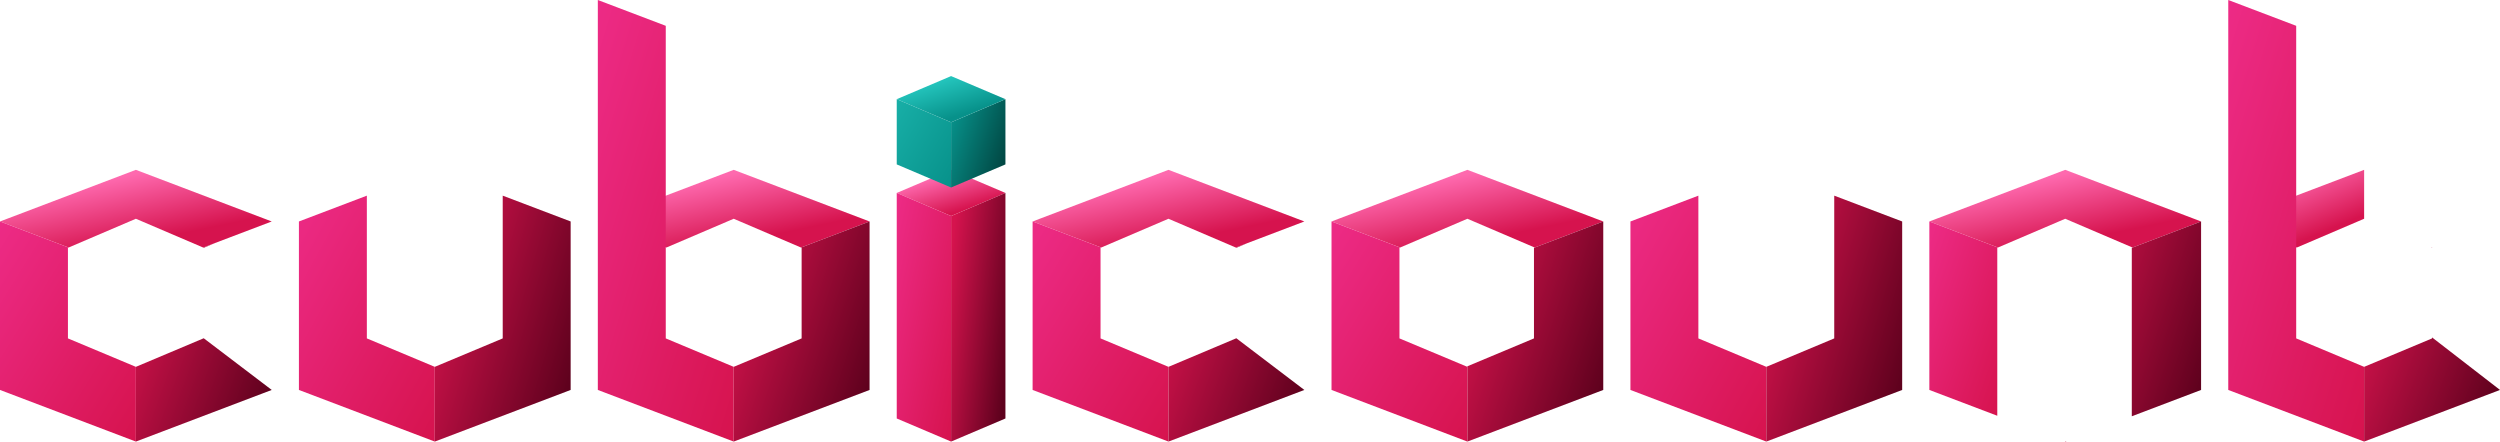
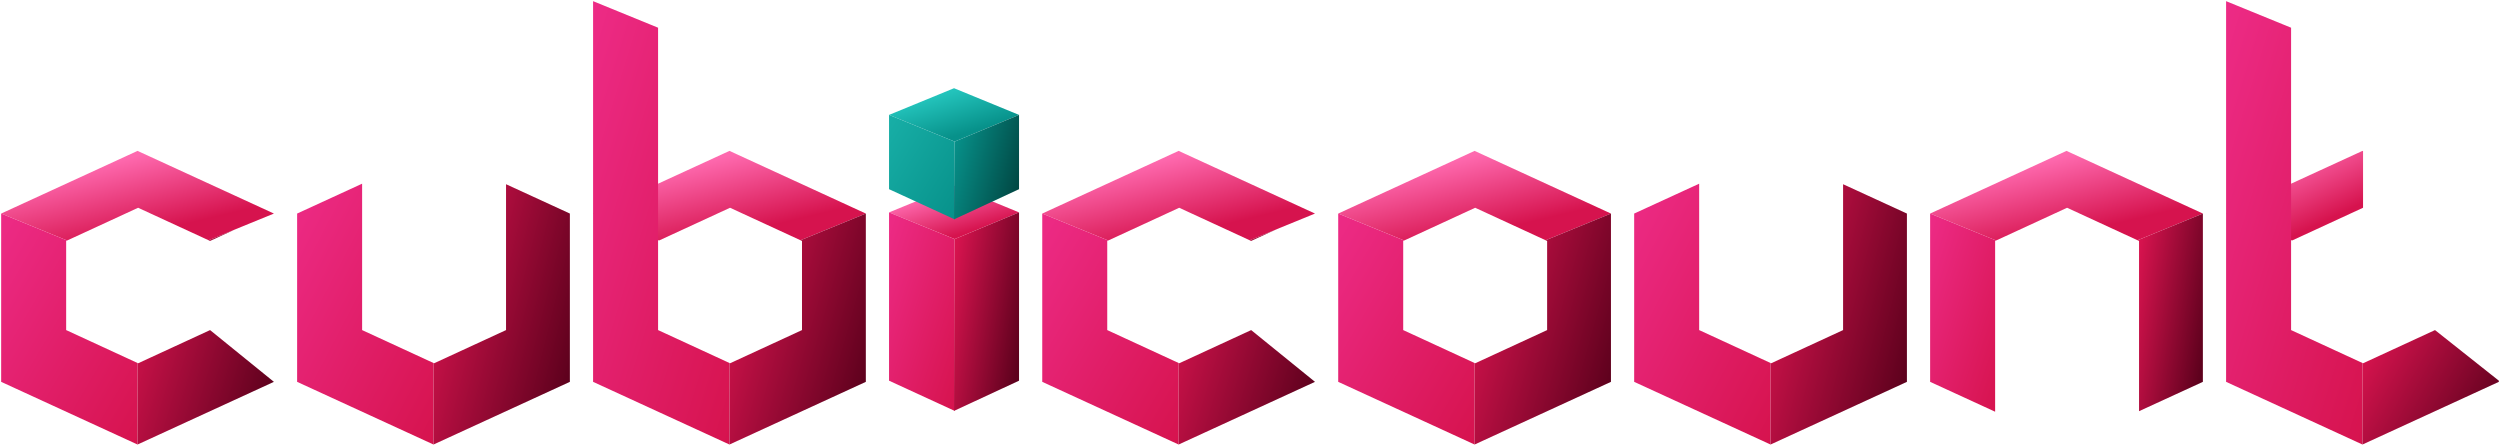
- <svg xmlns="http://www.w3.org/2000/svg" width="1840px" height="325px" viewBox="0 0 1840 325" version="1.1">
+ <svg xmlns="http://www.w3.org/2000/svg" width="2154px" height="384px" viewBox="0 0 2154 384" version="1.1">
  <defs>
    <linearGradient x1="30.77%" y1="18.999%" x2="73.271%" y2="77.39%" id="linearGradient-1">
      <stop stop-color="#FE69AE" offset="0%" />
      <stop stop-color="#D6134E" offset="100%" />
    </linearGradient>
    <linearGradient x1="0%" y1="0%" x2="100%" y2="100%" id="linearGradient-2">
      <stop stop-color="#ED2B86" offset="0%" />
      <stop stop-color="#D6134E" offset="100%" />
    </linearGradient>
-     <linearGradient x1="100%" y1="23.327%" x2="0%" y2="76.11%" id="linearGradient-3">
+     <linearGradient x1="0%" y1="24.751%" x2="100%" y2="72.305%" id="linearGradient-3">
      <stop stop-color="#D6134E" offset="0%" />
      <stop stop-color="#5E011D" offset="100%" />
    </linearGradient>
-     <linearGradient x1="100%" y1="23.327%" x2="3.186%" y2="74.428%" id="linearGradient-4">
+     <linearGradient x1="30.77%" y1="18.999%" x2="73.271%" y2="77.39%" id="linearGradient-4">
+       <stop stop-color="#23C3BB" offset="0%" />
+       <stop stop-color="#07918A" offset="95.793%" />
+     </linearGradient>
+     <linearGradient x1="0%" y1="0%" x2="100%" y2="100%" id="linearGradient-5">
+       <stop stop-color="#18AFA7" offset="0%" />
+       <stop stop-color="#07918A" offset="100%" />
+     </linearGradient>
+     <linearGradient x1="0%" y1="26.917%" x2="100%" y2="69.757%" id="linearGradient-6">
      <stop stop-color="#07918A" offset="0%" />
      <stop stop-color="#014743" offset="100%" />
    </linearGradient>
-     <linearGradient x1="30.77%" y1="18.999%" x2="73.271%" y2="77.39%" id="linearGradient-5">
-       <stop stop-color="#23C3BB" offset="0%" />
-       <stop stop-color="#07918A" offset="95.793%" />
-     </linearGradient>
-     <linearGradient x1="0%" y1="0%" x2="100%" y2="100%" id="linearGradient-6">
-       <stop stop-color="#18AFA7" offset="0%" />
-       <stop stop-color="#07918A" offset="100%" />
-     </linearGradient>
  </defs>
  <g id="Artboard" stroke="none" stroke-width="1" fill="none" fill-rule="evenodd">
-     <g id="c" transform="translate(0, 125)">
-       <path d="M149.527,57.18 L100,36 L50.473,57.18 L0,38 L100,0 L200,38 L149.527,57.18 Z" id="Rectangle-2" fill="url(#linearGradient-1)" />
-       <path d="M50.473,57.18 L50,57.382 L50,124.064 L100,145 L100,200 L0,162 L0,38 L50.473,57.18 Z" id="Rectangle-2-Copy" fill="url(#linearGradient-2)" />
-       <path d="M150.433,57.164 L150,57.349 L150,57.382 L141.975,53.951 L150.433,57.164 Z M200,145 L200,200 L100,162 L150,124 L150,123.928 L200,145 Z" id="Rectangle-2-Copy-2" fill="url(#linearGradient-3)" transform="translate(150, 126.9753) scale(-1, 1) translate(-150, -126.9753) " />
+     <g id="c" transform="translate(1, 130)">
+       <path d="M178.698,77 L118,49 L56.833,77.217 L0,54 L117.5,0 L235,54 L178.698,77 Z" id="Rectangle-3" fill="url(#linearGradient-1)" />
+       <path d="M56.833,77.217 L56,77.601 L56,154.399 L117.5,182.769 L117.5,253 L0,199 L0,54 L56.833,77.217 Z" id="Rectangle-3-Copy" fill="url(#linearGradient-2)" />
+       <path d="M235,199 L117.5,253 L117.5,182.769 L118,183 L180,154.399 L235,199 Z M201.456,67.703 L180,77.601 L178.698,77 L201.456,67.703 Z" id="Rectangle-3-Copy-2" fill="url(#linearGradient-3)" />
    </g>
-     <g id="u" transform="translate(220, 125)">
-       <path d="M50,19 L50,124.064 L100,145 L100,200 L0,162 L0,38 L50,19 Z" id="Rectangle-2-Copy" fill="url(#linearGradient-2)" />
-       <path d="M150,19 L150,124.064 L200,145 L200,200 L100,162 L100,38 L150,19 Z" id="Rectangle-2-Copy-2" fill="url(#linearGradient-3)" transform="translate(150, 109.5) scale(-1, 1) translate(-150, -109.5) " />
+     <g id="u" transform="translate(256, 130)">
+       <path d="M56,28.264 L56,154.399 L117.5,182.769 L117.5,253 L0,199 L0,54 L56,28.264 Z" id="Rectangle-3-Copy" fill="url(#linearGradient-2)" />
+       <path d="M117.5,182.769 L118,183 L180,154.399 L180,28.723 L235,54 L235,199 L117.5,253 L117.5,182.769 Z" id="Rectangle-3-Copy-2" fill="url(#linearGradient-3)" />
    </g>
-     <g id="b" transform="translate(440, 0)">
-       <path d="M149.527,182.18 L100,161 L50.473,182.18 L0,163 L100,125 L200,163 L149.527,182.18 Z" id="Rectangle-2" fill="url(#linearGradient-1)" />
-       <path d="M50,19 L50,249.064 L100,270 L100,325 L0,287 L0,0 L50,19 Z" id="Rectangle-2-Copy" fill="url(#linearGradient-2)" />
-       <path d="M150.473,182.18 L150,182.382 L150,249.064 L200,270 L200,325 L100,287 L100,163 L150.473,182.18 Z" id="Rectangle-2-Copy-2" fill="url(#linearGradient-3)" transform="translate(150, 244) scale(-1, 1) translate(-150, -244) " />
+     <g id="b" transform="translate(511, 1)">
+       <g id="Group">
+         <path d="M178.698,206 L118,178 L56.833,206.217 L0,183 L117.5,129 L235,183 L178.698,206 Z" id="Rectangle-3" fill="url(#linearGradient-1)" />
+         <path d="M56,22.877 L56,283.399 L117.5,311.769 L117.5,382 L0,328 L0,0 L56,22.877 Z" id="Rectangle-3-Copy" fill="url(#linearGradient-2)" />
+         <path d="M117.5,311.769 L118,312 L180,283.399 L180,206.601 L178.698,206 L235,183 L235,328 L117.5,382 L117.5,311.769 Z" id="Rectangle-3-Copy-2" fill="url(#linearGradient-3)" />
+       </g>
    </g>
-     <g id="i" transform="translate(660, 56)">
-       <polygon id="Rectangle-2" fill="url(#linearGradient-1)" points="40 69 80 86 40 103 0 86" />
-       <polygon id="Rectangle-2-Copy-2" fill="url(#linearGradient-3)" transform="translate(60, 177.5) scale(-1, 1) translate(-60, -177.5) " points="40 86 80 103 80 269 40 252" />
-       <polygon id="Rectangle-2-Copy-5" fill="url(#linearGradient-4)" transform="translate(60, 49.5) scale(-1, 1) translate(-60, -49.5) " points="40 17 80 34 80 82 40 65" />
-       <polygon id="Rectangle-2-Copy" fill="url(#linearGradient-2)" points="0 86 40 103 40 269 0 252" />
-       <polygon id="Rectangle-2-Copy-4" fill="url(#linearGradient-5)" points="40 0 80 17 40 34 0 17" />
-       <polygon id="Rectangle-2-Copy-3" fill="url(#linearGradient-6)" points="0 17 40 34 40 82 0 65" />
+     <g id="i" transform="translate(766, 76)">
+       <polygon id="Rectangle-2" fill="url(#linearGradient-1)" points="56 84 112 107 56.5 130 0 107" />
+       <polygon id="Rectangle" fill="url(#linearGradient-2)" points="0 107 56.5 130 56.5 278 0 252" />
+       <polygon id="Rectangle-Copy" fill="url(#linearGradient-3)" points="56.5 130 112 107 112 252 56 278" />
+       <polygon id="Rectangle-2-Copy" fill="url(#linearGradient-4)" points="56 0 112 23 56.5 46 0 23" />
+       <polygon id="Rectangle-Copy-3" fill="url(#linearGradient-5)" points="0 23 56.5 46 56.5 113 0 87" />
+       <polygon id="Rectangle-Copy-2" fill="url(#linearGradient-6)" points="56.5 46 112 23 112 87 56 113" />
    </g>
-     <g id="c" transform="translate(760, 125)">
-       <path d="M149.527,57.18 L100,36 L50.473,57.18 L0,38 L100,0 L200,38 L149.527,57.18 Z" id="Rectangle-2" fill="url(#linearGradient-1)" />
-       <path d="M50.473,57.18 L50,57.382 L50,124.064 L100,145 L100,200 L0,162 L0,38 L50.473,57.18 Z" id="Rectangle-2-Copy" fill="url(#linearGradient-2)" />
-       <path d="M150.433,57.164 L150,57.349 L150,57.382 L141.975,53.951 L150.433,57.164 Z M200,145 L200,200 L100,162 L150,124 L150,123.928 L200,145 Z" id="Rectangle-2-Copy-2" fill="url(#linearGradient-3)" transform="translate(150, 126.9753) scale(-1, 1) translate(-150, -126.9753) " />
+     <g id="c" transform="translate(898, 130)">
+       <path d="M178.698,77 L118,49 L56.833,77.217 L0,54 L117.5,0 L235,54 L178.698,77 Z" id="Rectangle-3" fill="url(#linearGradient-1)" />
+       <path d="M56.833,77.217 L56,77.601 L56,154.399 L117.5,182.769 L117.5,253 L0,199 L0,54 L56.833,77.217 Z" id="Rectangle-3-Copy" fill="url(#linearGradient-2)" />
+       <path d="M235,199 L117.5,253 L117.5,182.769 L118,183 L180,154.399 L235,199 Z M201.456,67.703 L180,77.601 L178.698,77 L201.456,67.703 Z" id="Rectangle-3-Copy-2" fill="url(#linearGradient-3)" />
    </g>
-     <g id="o" transform="translate(980, 125)">
-       <path d="M149.527,57.18 L100,36 L50.473,57.18 L0,38 L100,0 L200,38 L149.527,57.18 Z" id="Rectangle-2" fill="url(#linearGradient-1)" />
-       <path d="M50.473,57.18 L50,57.382 L50,124.064 L100,145 L100,200 L0,162 L0,38 L50.473,57.18 Z" id="Rectangle-2-Copy" fill="url(#linearGradient-2)" />
-       <path d="M151,57.382 L151,124.064 L200,144.581 L200,200 L100,162 L100,38 L151.003,57.381 Z" id="Rectangle-2-Copy-2" fill="url(#linearGradient-3)" transform="translate(150, 119) scale(-1, 1) translate(-150, -119) " />
+     <g id="o" transform="translate(1153, 130)">
+       <path d="M178.698,77 L118,49 L56.833,77.217 L0,54 L117.5,0 L235,54 L178.698,77 Z" id="Rectangle-3" fill="url(#linearGradient-1)" />
+       <path d="M56.833,77.217 L56,77.601 L56,154.399 L117.5,182.769 L117.5,253 L0,199 L0,54 L56.833,77.217 Z" id="Rectangle-3-Copy" fill="url(#linearGradient-2)" />
+       <path d="M117.5,182.769 L118,183 L180,154.399 L180,77.601 L178.698,77 L235,54 L235,199 L117.5,253 L117.5,182.769 Z" id="Rectangle-3-Copy-2" fill="url(#linearGradient-3)" />
    </g>
-     <g id="n" transform="translate(1420, 125)">
-       <path d="M149.527,57.18 L100,36 L50.473,57.18 L0,38 L100,0 L200,38 L149.527,57.18 Z" id="Rectangle-2" fill="url(#linearGradient-1)" />
-       <path d="M50.473,57.18 L50,57.382 L50,181 L0,162 L0,38 L50.473,57.18 Z" id="Rectangle-2-Copy" fill="url(#linearGradient-2)" />
-       <path d="M151,57.382 L151,181.38 L100,162 L100,38 L151.003,57.381 Z M200,199.64 L200,200 L199.07,199.647 L200,199.64 Z" id="Rectangle-2-Copy-2" fill="url(#linearGradient-3)" transform="translate(150, 119) scale(-1, 1) translate(-150, -119) " />
+     <g id="u" transform="translate(1408, 130)">
+       <path d="M56,28.264 L56,154.399 L117.5,182.769 L117.5,253 L0,199 L0,54 L56,28.264 Z" id="Rectangle-3-Copy" fill="url(#linearGradient-2)" />
+       <path d="M117.5,182.769 L118,183 L180,154.399 L180,28.723 L235,54 L235,199 L117.5,253 L117.5,182.769 Z" id="Rectangle-3-Copy-2" fill="url(#linearGradient-3)" />
    </g>
-     <g id="u" transform="translate(1200, 125)">
-       <path d="M50,19 L50,124.064 L100,145 L100,200 L0,162 L0,38 L50,19 Z" id="Rectangle-2-Copy" fill="url(#linearGradient-2)" />
-       <path d="M150,19 L150,124.064 L200,145 L200,200 L100,162 L100,38 L150,19 Z" id="Rectangle-2-Copy-2" fill="url(#linearGradient-3)" transform="translate(150, 109.5) scale(-1, 1) translate(-150, -109.5) " />
+     <g id="n" transform="translate(1663, 130)">
+       <path d="M178.698,77 L118,49 L56.833,77.217 L0,54 L117.5,0 L235,54 L178.698,77 Z" id="Rectangle-3" fill="url(#linearGradient-1)" />
+       <path d="M56.833,77.217 L56,77.601 L56,224.736 L0,199 L0,54 L56.833,77.217 Z" id="Rectangle-3-Copy" fill="url(#linearGradient-2)" />
+       <path d="M180,224.277 L180,77.601 L178.698,77 L235,54 L235,199 L180,224.277 Z" id="Rectangle-3-Copy-2" fill="url(#linearGradient-3)" />
    </g>
-     <g id="t" transform="translate(1640, 0)">
-       <path d="M100,125 L100,161 L50.473,182.18 L0,163 L100,125 Z" id="Rectangle-2" fill="url(#linearGradient-1)" />
-       <path d="M50,19 L50,249.064 L100,270 L100,325 L0,287 L0,0 L50,19 Z" id="Rectangle-2-Copy" fill="url(#linearGradient-2)" />
-       <path d="M150,182 L150.473,182.18 L150,182.382 L150,182 Z M100,287 L150,248.329 L150,249.064 L200,270 L200,325 L100,287 Z" id="Rectangle-2-Copy-2" fill="url(#linearGradient-3)" transform="translate(150, 251.9753) scale(-1, 1) translate(-150, -251.9753) " />
+     <g id="t" transform="translate(1918, 1)">
+       <g id="Group">
+         <path d="M118,129.23 L118,178 L56.833,206.217 L0,183 L117.5,129 L118,129.23 Z" id="Rectangle-3" fill="url(#linearGradient-1)" />
+         <path d="M56,22.877 L56,283.399 L117.5,311.769 L117.5,382 L0,328 L0,0 L56,22.877 Z" id="Rectangle-3-Copy" fill="url(#linearGradient-2)" />
+         <path d="M235,327 L235,328 L117.5,382 L117.5,311.769 L118,312 L180,283.399 L235,327 Z" id="Rectangle-3-Copy-2" fill="url(#linearGradient-3)" />
+       </g>
    </g>
  </g>
</svg>
